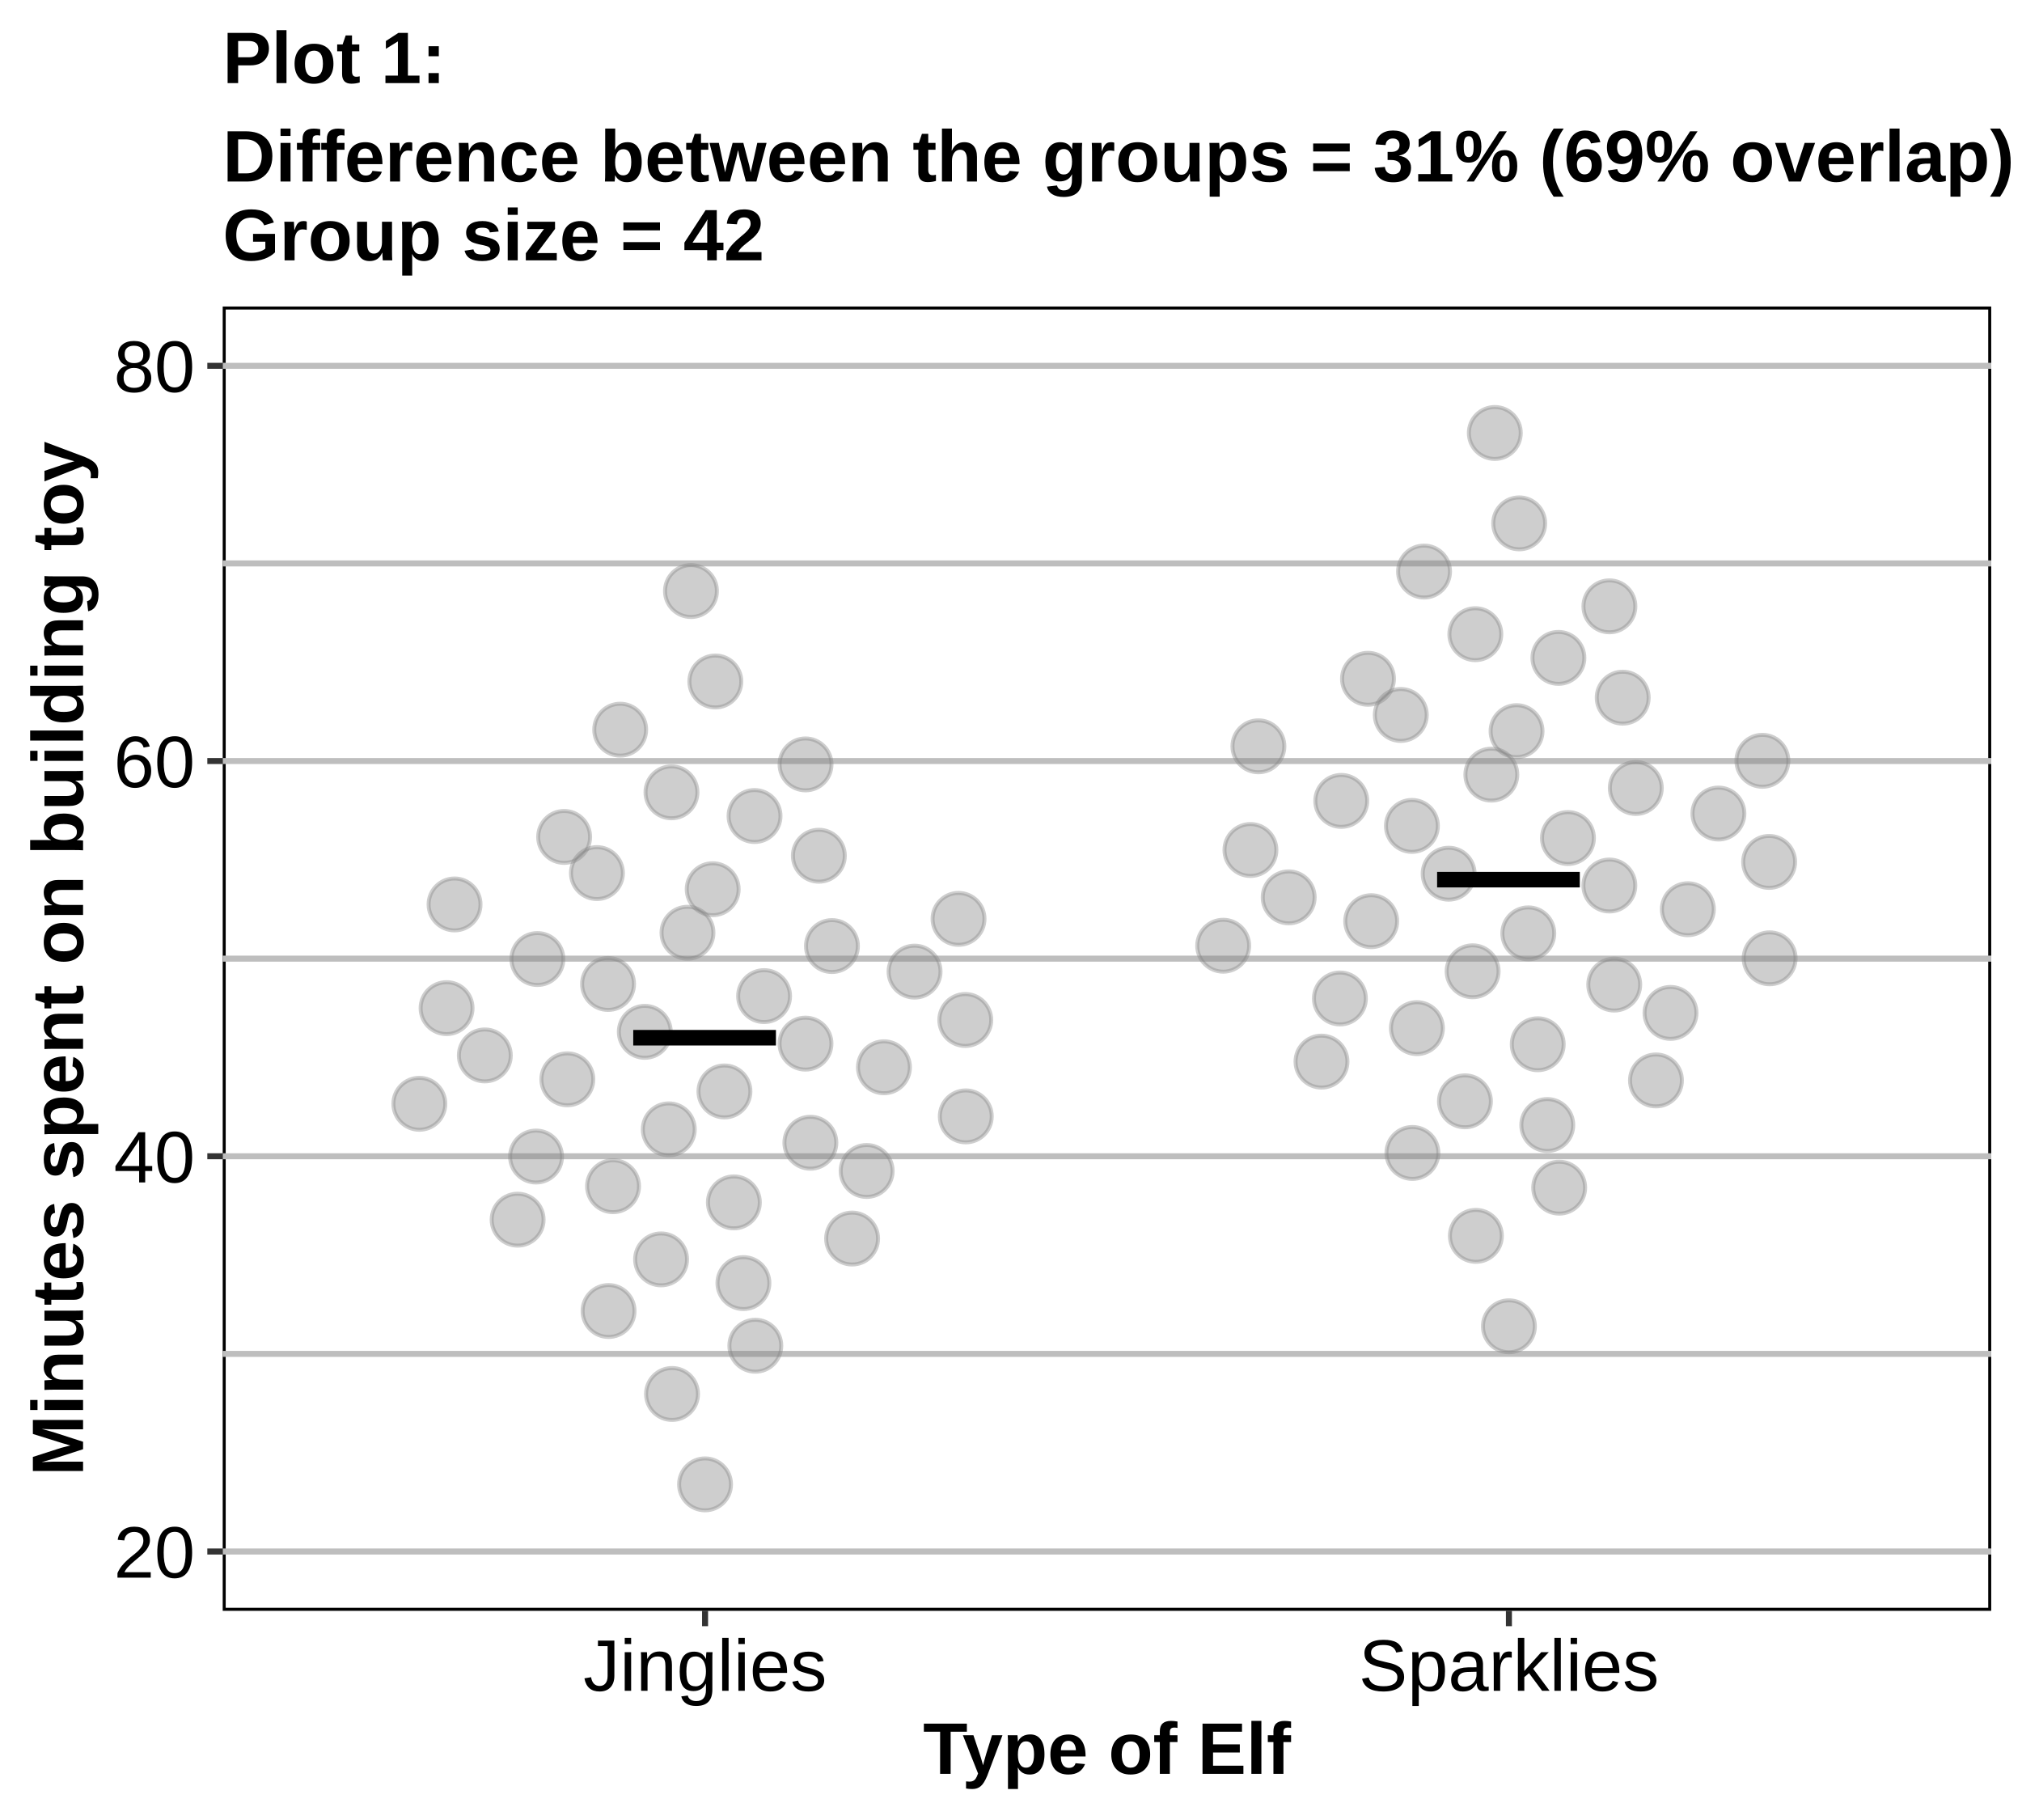
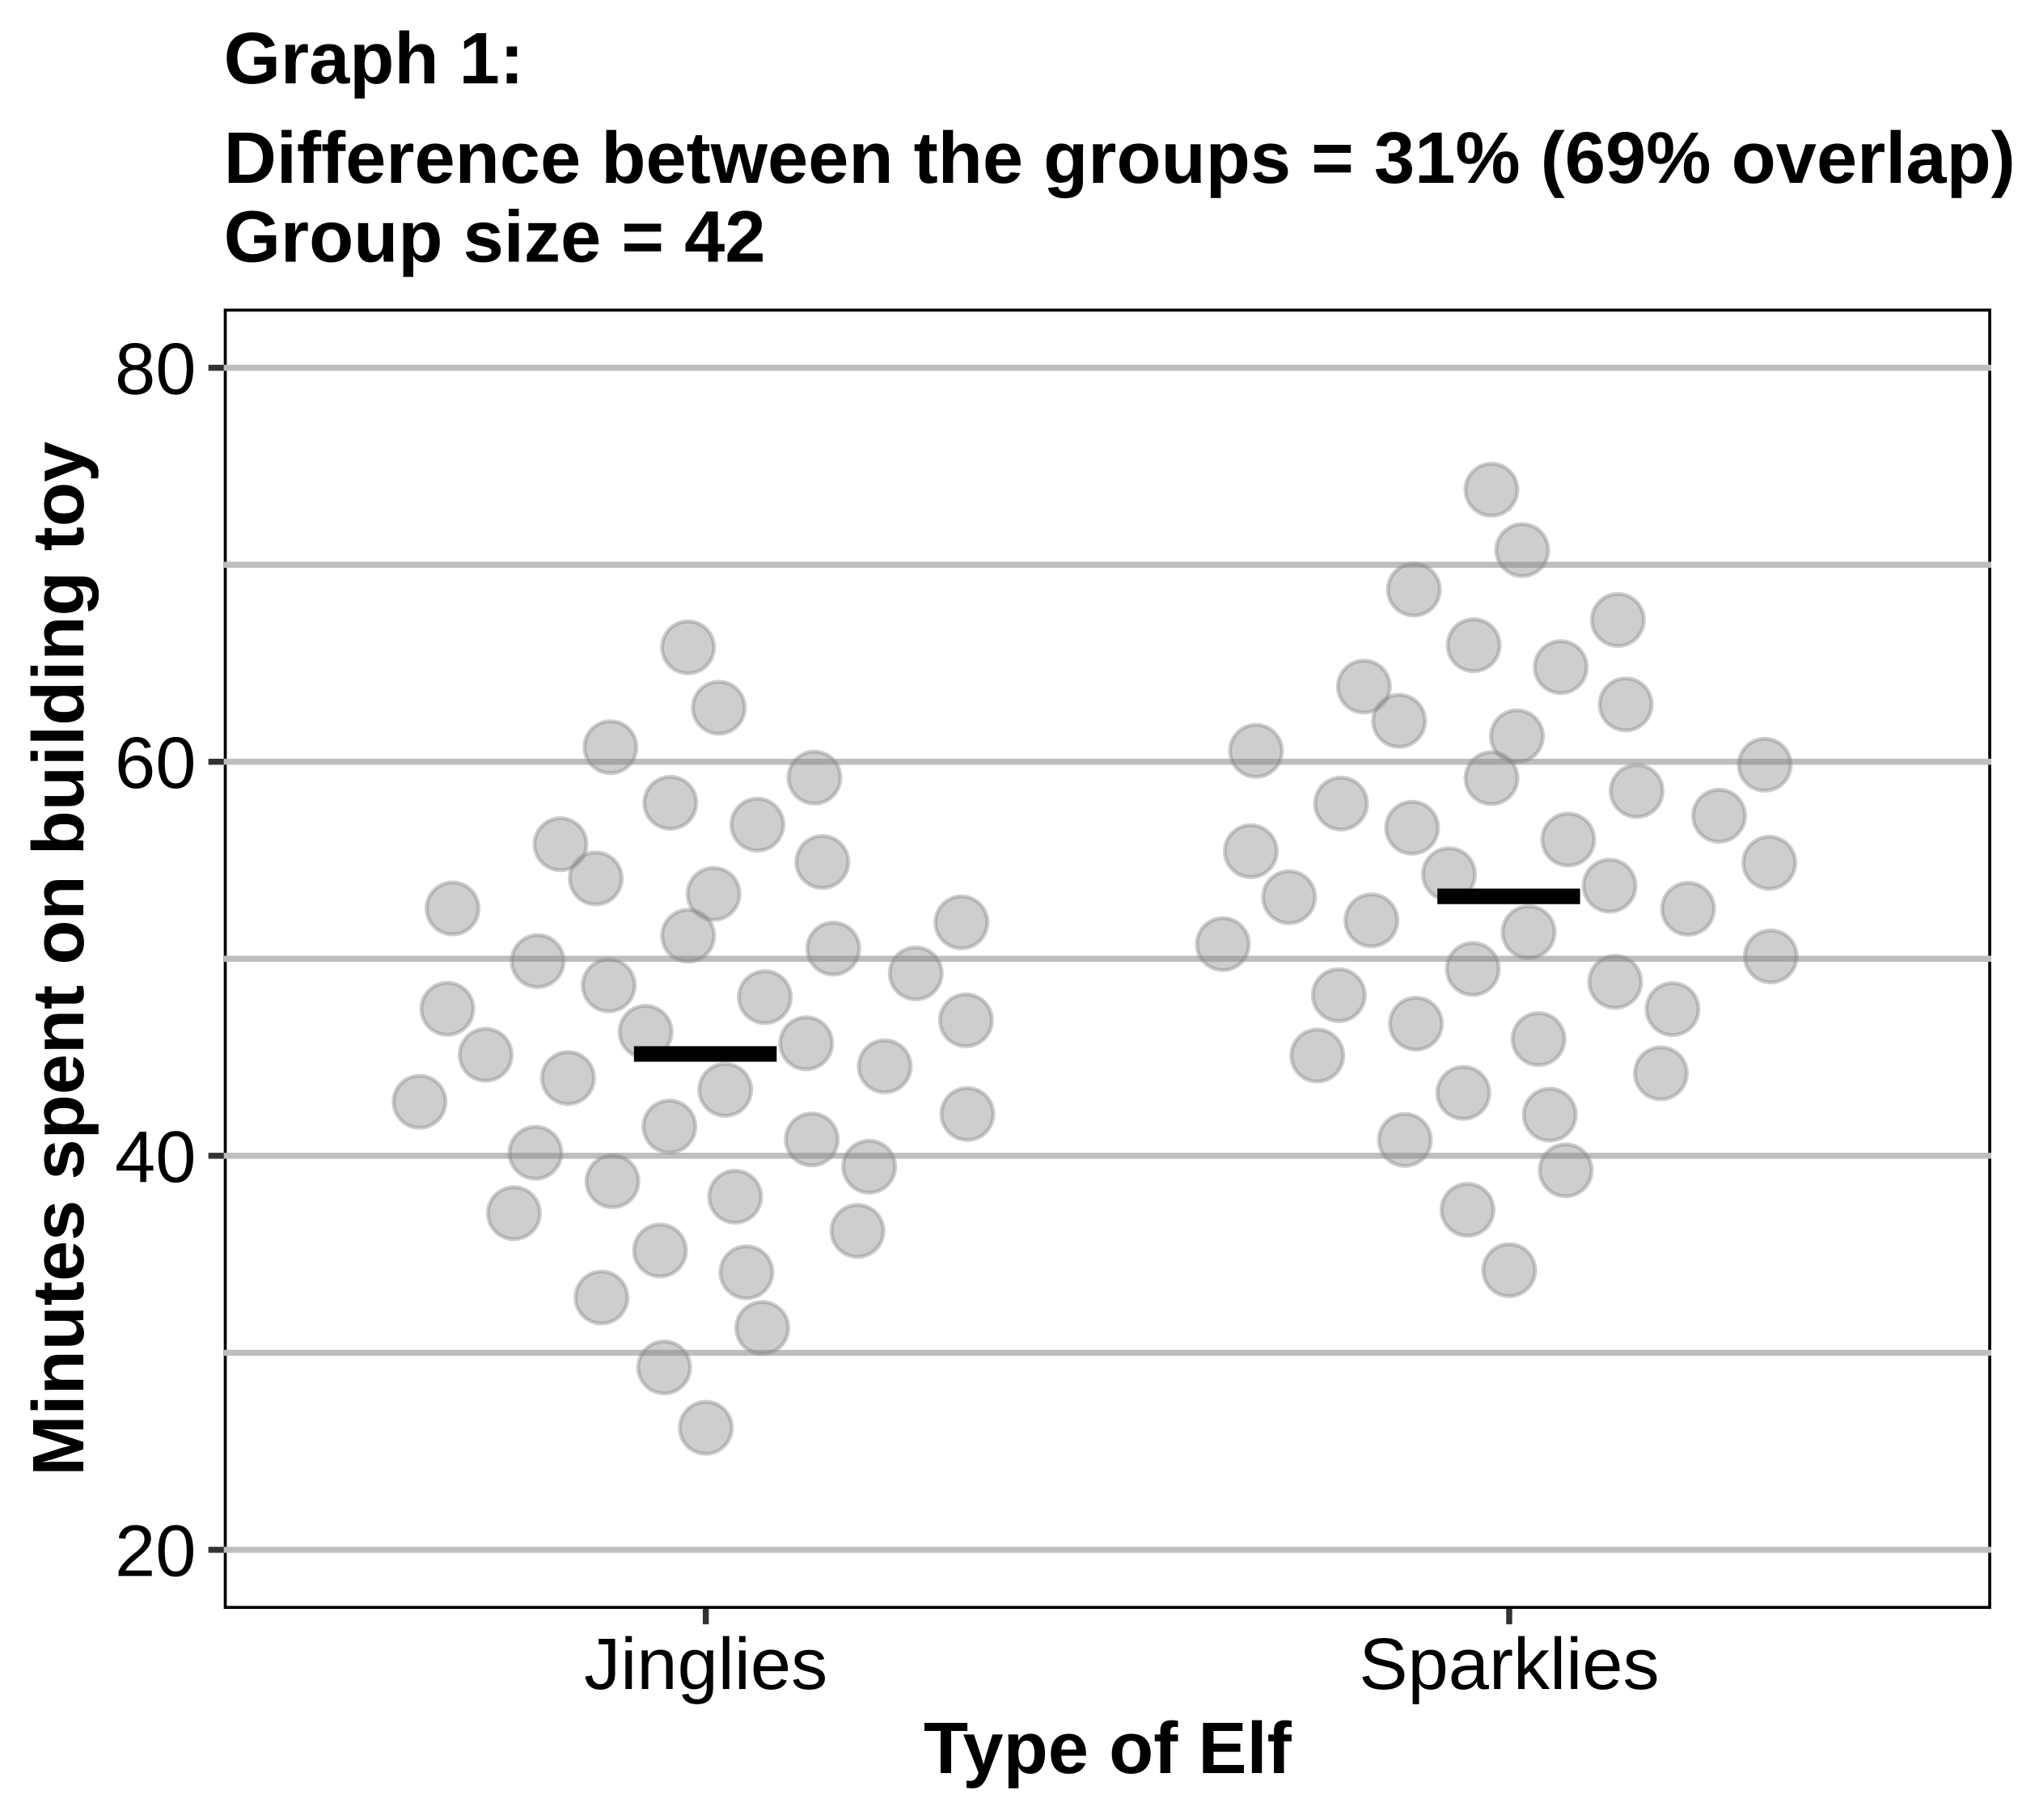
<svg xmlns="http://www.w3.org/2000/svg" class="svglite" width="360.00pt" height="324.00pt" viewBox="0 0 360.00 324.00">
  <defs>
    <style type="text/css">
    .svglite line, .svglite polyline, .svglite polygon, .svglite path, .svglite rect, .svglite circle {
      fill: none;
      stroke: #000000;
      stroke-linecap: round;
      stroke-linejoin: round;
      stroke-miterlimit: 10.00;
    }
-     .svglite text {
-       white-space: pre;
-     }
  </style>
  </defs>
  <rect width="100%" height="100%" style="stroke: none; fill: #FFFFFF;" />
  <defs>
    <clipPath id="cpMC4wMHwzNjAuMDB8MC4wMHwzMjQuMDA=">
      <rect x="0.00" y="0.00" width="360.00" height="324.00" />
    </clipPath>
  </defs>
  <g clip-path="url(#cpMC4wMHwzNjAuMDB8MC4wMHwzMjQuMDA=)">
-     <rect x="0.00" y="0.00" width="360.00" height="324.00" style="stroke-width: 1.07; stroke: #FFFFFF; fill: #FFFFFF;" />
+     <rect x="0" y="0.00" width="360.00" height="324.00" style="stroke-width: 1.07; stroke: #FFFFFF; fill: #FFFFFF;" />
  </g>
  <defs>
-     <clipPath id="cpMzkuNjV8MzU0LjUyfDU0LjU3fDI4Ni43Ng==">
-       <rect x="39.65" y="54.57" width="314.87" height="232.19" />
+     <clipPath id="cpMzkuODR8MzU0LjUyfDU0Ljk0fDI4Ni40Mg==">
+       <rect x="39.84" y="54.94" width="314.68" height="231.48" />
    </clipPath>
  </defs>
-   <g clip-path="url(#cpMzkuNjV8MzU0LjUyfDU0LjU3fDI4Ni43Ng==)">
-     <rect x="39.65" y="54.57" width="314.87" height="232.19" style="stroke-width: 1.07; fill: #FFFFFF;" />
-     <polyline points="39.65,241.02 354.52,241.02 " style="stroke-width: 1.07; stroke: #BEBEBE; stroke-linecap: butt;" />
-     <polyline points="39.65,170.66 354.52,170.66 " style="stroke-width: 1.07; stroke: #BEBEBE; stroke-linecap: butt;" />
-     <polyline points="39.65,100.30 354.52,100.30 " style="stroke-width: 1.07; stroke: #BEBEBE; stroke-linecap: butt;" />
-     <polyline points="39.65,276.20 354.52,276.20 " style="stroke-width: 1.07; stroke: #BEBEBE; stroke-linecap: butt;" />
-     <polyline points="39.65,205.84 354.52,205.84 " style="stroke-width: 1.07; stroke: #BEBEBE; stroke-linecap: butt;" />
-     <polyline points="39.65,135.48 354.52,135.48 " style="stroke-width: 1.07; stroke: #BEBEBE; stroke-linecap: butt;" />
-     <polyline points="39.65,65.12 354.52,65.12 " style="stroke-width: 1.07; stroke: #BEBEBE; stroke-linecap: butt;" />
-     <circle cx="125.53" cy="264.25" r="4.62" style="stroke-width: 0.71; stroke: #848484; stroke-opacity: 0.40; fill: #848484; fill-opacity: 0.40;" />
-     <circle cx="119.65" cy="248.16" r="4.62" style="stroke-width: 0.71; stroke: #848484; stroke-opacity: 0.40; fill: #848484; fill-opacity: 0.40;" />
-     <circle cx="134.48" cy="239.57" r="4.62" style="stroke-width: 0.71; stroke: #848484; stroke-opacity: 0.40; fill: #848484; fill-opacity: 0.40;" />
-     <circle cx="108.35" cy="233.39" r="4.62" style="stroke-width: 0.71; stroke: #848484; stroke-opacity: 0.40; fill: #848484; fill-opacity: 0.40;" />
-     <circle cx="132.36" cy="228.42" r="4.62" style="stroke-width: 0.71; stroke: #848484; stroke-opacity: 0.40; fill: #848484; fill-opacity: 0.40;" />
-     <circle cx="117.70" cy="224.20" r="4.62" style="stroke-width: 0.71; stroke: #848484; stroke-opacity: 0.40; fill: #848484; fill-opacity: 0.40;" />
-     <circle cx="151.71" cy="220.49" r="4.62" style="stroke-width: 0.71; stroke: #848484; stroke-opacity: 0.40; fill: #848484; fill-opacity: 0.40;" />
-     <circle cx="92.16" cy="217.13" r="4.62" style="stroke-width: 0.71; stroke: #848484; stroke-opacity: 0.40; fill: #848484; fill-opacity: 0.40;" />
-     <circle cx="130.66" cy="214.05" r="4.62" style="stroke-width: 0.71; stroke: #848484; stroke-opacity: 0.40; fill: #848484; fill-opacity: 0.40;" />
-     <circle cx="109.15" cy="211.17" r="4.62" style="stroke-width: 0.71; stroke: #848484; stroke-opacity: 0.40; fill: #848484; fill-opacity: 0.40;" />
-     <circle cx="154.30" cy="208.46" r="4.62" style="stroke-width: 0.71; stroke: #848484; stroke-opacity: 0.40; fill: #848484; fill-opacity: 0.40;" />
-     <circle cx="95.44" cy="205.89" r="4.62" style="stroke-width: 0.71; stroke: #848484; stroke-opacity: 0.40; fill: #848484; fill-opacity: 0.40;" />
-     <circle cx="144.28" cy="203.43" r="4.62" style="stroke-width: 0.71; stroke: #848484; stroke-opacity: 0.40; fill: #848484; fill-opacity: 0.40;" />
-     <circle cx="119.07" cy="201.05" r="4.62" style="stroke-width: 0.71; stroke: #848484; stroke-opacity: 0.40; fill: #848484; fill-opacity: 0.40;" />
-     <circle cx="171.95" cy="198.74" r="4.62" style="stroke-width: 0.71; stroke: #848484; stroke-opacity: 0.40; fill: #848484; fill-opacity: 0.40;" />
-     <circle cx="74.66" cy="196.50" r="4.62" style="stroke-width: 0.71; stroke: #848484; stroke-opacity: 0.40; fill: #848484; fill-opacity: 0.40;" />
-     <circle cx="128.98" cy="194.30" r="4.62" style="stroke-width: 0.71; stroke: #848484; stroke-opacity: 0.40; fill: #848484; fill-opacity: 0.40;" />
-     <circle cx="101.01" cy="192.14" r="4.62" style="stroke-width: 0.71; stroke: #848484; stroke-opacity: 0.40; fill: #848484; fill-opacity: 0.40;" />
-     <circle cx="157.38" cy="190.00" r="4.62" style="stroke-width: 0.71; stroke: #848484; stroke-opacity: 0.40; fill: #848484; fill-opacity: 0.40;" />
-     <circle cx="86.32" cy="187.89" r="4.62" style="stroke-width: 0.71; stroke: #848484; stroke-opacity: 0.40; fill: #848484; fill-opacity: 0.40;" />
-     <circle cx="143.41" cy="185.79" r="4.62" style="stroke-width: 0.71; stroke: #848484; stroke-opacity: 0.40; fill: #848484; fill-opacity: 0.40;" />
-     <circle cx="114.80" cy="183.69" r="4.62" style="stroke-width: 0.71; stroke: #848484; stroke-opacity: 0.40; fill: #848484; fill-opacity: 0.40;" />
-     <circle cx="171.86" cy="181.58" r="4.62" style="stroke-width: 0.71; stroke: #848484; stroke-opacity: 0.40; fill: #848484; fill-opacity: 0.40;" />
-     <circle cx="79.51" cy="179.47" r="4.62" style="stroke-width: 0.71; stroke: #848484; stroke-opacity: 0.40; fill: #848484; fill-opacity: 0.40;" />
-     <circle cx="136.04" cy="177.33" r="4.62" style="stroke-width: 0.71; stroke: #848484; stroke-opacity: 0.40; fill: #848484; fill-opacity: 0.40;" />
-     <circle cx="108.26" cy="175.17" r="4.62" style="stroke-width: 0.71; stroke: #848484; stroke-opacity: 0.40; fill: #848484; fill-opacity: 0.40;" />
-     <circle cx="162.83" cy="172.97" r="4.62" style="stroke-width: 0.71; stroke: #848484; stroke-opacity: 0.40; fill: #848484; fill-opacity: 0.40;" />
-     <circle cx="95.68" cy="170.73" r="4.62" style="stroke-width: 0.71; stroke: #848484; stroke-opacity: 0.40; fill: #848484; fill-opacity: 0.40;" />
-     <circle cx="148.12" cy="168.42" r="4.62" style="stroke-width: 0.71; stroke: #848484; stroke-opacity: 0.40; fill: #848484; fill-opacity: 0.40;" />
-     <circle cx="122.40" cy="166.05" r="4.62" style="stroke-width: 0.71; stroke: #848484; stroke-opacity: 0.40; fill: #848484; fill-opacity: 0.40;" />
-     <circle cx="170.66" cy="163.58" r="4.62" style="stroke-width: 0.71; stroke: #848484; stroke-opacity: 0.40; fill: #848484; fill-opacity: 0.40;" />
-     <circle cx="80.93" cy="161.01" r="4.62" style="stroke-width: 0.71; stroke: #848484; stroke-opacity: 0.40; fill: #848484; fill-opacity: 0.40;" />
-     <circle cx="126.89" cy="158.30" r="4.62" style="stroke-width: 0.71; stroke: #848484; stroke-opacity: 0.40; fill: #848484; fill-opacity: 0.40;" />
-     <circle cx="106.28" cy="155.43" r="4.62" style="stroke-width: 0.71; stroke: #848484; stroke-opacity: 0.40; fill: #848484; fill-opacity: 0.40;" />
-     <circle cx="145.79" cy="152.34" r="4.62" style="stroke-width: 0.71; stroke: #848484; stroke-opacity: 0.40; fill: #848484; fill-opacity: 0.40;" />
-     <circle cx="100.44" cy="148.99" r="4.62" style="stroke-width: 0.71; stroke: #848484; stroke-opacity: 0.40; fill: #848484; fill-opacity: 0.40;" />
-     <circle cx="134.34" cy="145.27" r="4.62" style="stroke-width: 0.71; stroke: #848484; stroke-opacity: 0.40; fill: #848484; fill-opacity: 0.40;" />
-     <circle cx="119.55" cy="141.05" r="4.62" style="stroke-width: 0.71; stroke: #848484; stroke-opacity: 0.40; fill: #848484; fill-opacity: 0.40;" />
-     <circle cx="143.42" cy="136.08" r="4.62" style="stroke-width: 0.71; stroke: #848484; stroke-opacity: 0.40; fill: #848484; fill-opacity: 0.40;" />
-     <circle cx="110.42" cy="129.90" r="4.62" style="stroke-width: 0.71; stroke: #848484; stroke-opacity: 0.40; fill: #848484; fill-opacity: 0.40;" />
-     <circle cx="127.36" cy="121.32" r="4.62" style="stroke-width: 0.71; stroke: #848484; stroke-opacity: 0.40; fill: #848484; fill-opacity: 0.40;" />
-     <circle cx="123.02" cy="105.22" r="4.62" style="stroke-width: 0.71; stroke: #848484; stroke-opacity: 0.40; fill: #848484; fill-opacity: 0.40;" />
-     <circle cx="268.65" cy="236.11" r="4.62" style="stroke-width: 0.71; stroke: #848484; stroke-opacity: 0.40; fill: #848484; fill-opacity: 0.40;" />
-     <circle cx="262.77" cy="220.01" r="4.62" style="stroke-width: 0.71; stroke: #848484; stroke-opacity: 0.40; fill: #848484; fill-opacity: 0.40;" />
-     <circle cx="277.60" cy="211.43" r="4.62" style="stroke-width: 0.71; stroke: #848484; stroke-opacity: 0.40; fill: #848484; fill-opacity: 0.40;" />
-     <circle cx="251.47" cy="205.25" r="4.62" style="stroke-width: 0.71; stroke: #848484; stroke-opacity: 0.40; fill: #848484; fill-opacity: 0.40;" />
-     <circle cx="275.48" cy="200.28" r="4.62" style="stroke-width: 0.71; stroke: #848484; stroke-opacity: 0.40; fill: #848484; fill-opacity: 0.40;" />
-     <circle cx="260.82" cy="196.06" r="4.62" style="stroke-width: 0.71; stroke: #848484; stroke-opacity: 0.40; fill: #848484; fill-opacity: 0.40;" />
-     <circle cx="294.83" cy="192.34" r="4.62" style="stroke-width: 0.71; stroke: #848484; stroke-opacity: 0.40; fill: #848484; fill-opacity: 0.40;" />
-     <circle cx="235.28" cy="188.99" r="4.62" style="stroke-width: 0.71; stroke: #848484; stroke-opacity: 0.40; fill: #848484; fill-opacity: 0.40;" />
-     <circle cx="273.78" cy="185.90" r="4.62" style="stroke-width: 0.71; stroke: #848484; stroke-opacity: 0.40; fill: #848484; fill-opacity: 0.40;" />
-     <circle cx="252.27" cy="183.03" r="4.62" style="stroke-width: 0.71; stroke: #848484; stroke-opacity: 0.40; fill: #848484; fill-opacity: 0.40;" />
-     <circle cx="297.42" cy="180.32" r="4.62" style="stroke-width: 0.71; stroke: #848484; stroke-opacity: 0.40; fill: #848484; fill-opacity: 0.40;" />
-     <circle cx="238.56" cy="177.75" r="4.62" style="stroke-width: 0.71; stroke: #848484; stroke-opacity: 0.40; fill: #848484; fill-opacity: 0.40;" />
-     <circle cx="287.40" cy="175.28" r="4.62" style="stroke-width: 0.71; stroke: #848484; stroke-opacity: 0.40; fill: #848484; fill-opacity: 0.40;" />
-     <circle cx="262.19" cy="172.91" r="4.62" style="stroke-width: 0.71; stroke: #848484; stroke-opacity: 0.40; fill: #848484; fill-opacity: 0.40;" />
-     <circle cx="315.07" cy="170.60" r="4.62" style="stroke-width: 0.71; stroke: #848484; stroke-opacity: 0.40; fill: #848484; fill-opacity: 0.40;" />
-     <circle cx="217.78" cy="168.36" r="4.62" style="stroke-width: 0.71; stroke: #848484; stroke-opacity: 0.40; fill: #848484; fill-opacity: 0.40;" />
-     <circle cx="272.10" cy="166.16" r="4.62" style="stroke-width: 0.71; stroke: #848484; stroke-opacity: 0.40; fill: #848484; fill-opacity: 0.40;" />
-     <circle cx="244.13" cy="163.99" r="4.62" style="stroke-width: 0.71; stroke: #848484; stroke-opacity: 0.40; fill: #848484; fill-opacity: 0.40;" />
-     <circle cx="300.51" cy="161.86" r="4.62" style="stroke-width: 0.71; stroke: #848484; stroke-opacity: 0.40; fill: #848484; fill-opacity: 0.40;" />
-     <circle cx="229.44" cy="159.75" r="4.62" style="stroke-width: 0.71; stroke: #848484; stroke-opacity: 0.40; fill: #848484; fill-opacity: 0.40;" />
-     <circle cx="286.53" cy="157.64" r="4.62" style="stroke-width: 0.71; stroke: #848484; stroke-opacity: 0.40; fill: #848484; fill-opacity: 0.40;" />
-     <circle cx="257.92" cy="155.54" r="4.62" style="stroke-width: 0.71; stroke: #848484; stroke-opacity: 0.40; fill: #848484; fill-opacity: 0.40;" />
-     <circle cx="314.98" cy="153.44" r="4.62" style="stroke-width: 0.71; stroke: #848484; stroke-opacity: 0.40; fill: #848484; fill-opacity: 0.40;" />
-     <circle cx="222.63" cy="151.32" r="4.62" style="stroke-width: 0.71; stroke: #848484; stroke-opacity: 0.40; fill: #848484; fill-opacity: 0.40;" />
-     <circle cx="279.16" cy="149.19" r="4.62" style="stroke-width: 0.71; stroke: #848484; stroke-opacity: 0.40; fill: #848484; fill-opacity: 0.40;" />
-     <circle cx="251.38" cy="147.03" r="4.62" style="stroke-width: 0.71; stroke: #848484; stroke-opacity: 0.40; fill: #848484; fill-opacity: 0.40;" />
-     <circle cx="305.95" cy="144.83" r="4.62" style="stroke-width: 0.71; stroke: #848484; stroke-opacity: 0.40; fill: #848484; fill-opacity: 0.40;" />
-     <circle cx="238.80" cy="142.58" r="4.62" style="stroke-width: 0.71; stroke: #848484; stroke-opacity: 0.40; fill: #848484; fill-opacity: 0.40;" />
-     <circle cx="291.24" cy="140.28" r="4.62" style="stroke-width: 0.71; stroke: #848484; stroke-opacity: 0.40; fill: #848484; fill-opacity: 0.40;" />
-     <circle cx="265.52" cy="137.90" r="4.62" style="stroke-width: 0.71; stroke: #848484; stroke-opacity: 0.40; fill: #848484; fill-opacity: 0.40;" />
-     <circle cx="313.78" cy="135.44" r="4.62" style="stroke-width: 0.71; stroke: #848484; stroke-opacity: 0.40; fill: #848484; fill-opacity: 0.40;" />
-     <circle cx="224.05" cy="132.86" r="4.62" style="stroke-width: 0.71; stroke: #848484; stroke-opacity: 0.40; fill: #848484; fill-opacity: 0.40;" />
-     <circle cx="270.01" cy="130.16" r="4.62" style="stroke-width: 0.71; stroke: #848484; stroke-opacity: 0.40; fill: #848484; fill-opacity: 0.40;" />
-     <circle cx="249.40" cy="127.28" r="4.62" style="stroke-width: 0.71; stroke: #848484; stroke-opacity: 0.40; fill: #848484; fill-opacity: 0.40;" />
-     <circle cx="288.91" cy="124.20" r="4.62" style="stroke-width: 0.71; stroke: #848484; stroke-opacity: 0.40; fill: #848484; fill-opacity: 0.40;" />
-     <circle cx="243.56" cy="120.84" r="4.62" style="stroke-width: 0.71; stroke: #848484; stroke-opacity: 0.40; fill: #848484; fill-opacity: 0.40;" />
-     <circle cx="277.46" cy="117.12" r="4.62" style="stroke-width: 0.71; stroke: #848484; stroke-opacity: 0.40; fill: #848484; fill-opacity: 0.40;" />
-     <circle cx="262.67" cy="112.90" r="4.62" style="stroke-width: 0.71; stroke: #848484; stroke-opacity: 0.40; fill: #848484; fill-opacity: 0.40;" />
-     <circle cx="286.54" cy="107.94" r="4.62" style="stroke-width: 0.71; stroke: #848484; stroke-opacity: 0.40; fill: #848484; fill-opacity: 0.40;" />
-     <circle cx="253.54" cy="101.75" r="4.62" style="stroke-width: 0.71; stroke: #848484; stroke-opacity: 0.40; fill: #848484; fill-opacity: 0.40;" />
-     <circle cx="270.48" cy="93.17" r="4.62" style="stroke-width: 0.71; stroke: #848484; stroke-opacity: 0.40; fill: #848484; fill-opacity: 0.40;" />
-     <circle cx="266.14" cy="77.08" r="4.62" style="stroke-width: 0.71; stroke: #848484; stroke-opacity: 0.40; fill: #848484; fill-opacity: 0.40;" />
-     <text x="125.53" y="177.45" text-anchor="middle" style="font-size: 43.62px; font-family: &quot;Arial&quot;;" textLength="24.26px" lengthAdjust="spacingAndGlyphs">_</text>
-     <text x="268.65" y="149.31" text-anchor="middle" style="font-size: 43.62px; font-family: &quot;Arial&quot;;" textLength="24.26px" lengthAdjust="spacingAndGlyphs">_</text>
+   <g clip-path="url(#cpMzkuODR8MzU0LjUyfDU0Ljk0fDI4Ni40Mg==)">
+     <rect x="39.84" y="54.94" width="314.68" height="231.48" style="stroke-width: 1.07; fill: #FFFFFF;" />
+     <polyline points="39.84,240.83 354.52,240.83 " style="stroke-width: 1.07; stroke: #BEBEBE; stroke-linecap: butt;" />
+     <polyline points="39.84,170.68 354.52,170.68 " style="stroke-width: 1.07; stroke: #BEBEBE; stroke-linecap: butt;" />
+     <polyline points="39.84,100.54 354.52,100.54 " style="stroke-width: 1.07; stroke: #BEBEBE; stroke-linecap: butt;" />
+     <polyline points="39.84,275.90 354.52,275.90 " style="stroke-width: 1.07; stroke: #BEBEBE; stroke-linecap: butt;" />
+     <polyline points="39.84,205.75 354.52,205.75 " style="stroke-width: 1.07; stroke: #BEBEBE; stroke-linecap: butt;" />
+     <polyline points="39.84,135.61 354.52,135.61 " style="stroke-width: 1.07; stroke: #BEBEBE; stroke-linecap: butt;" />
+     <polyline points="39.84,65.47 354.52,65.47 " style="stroke-width: 1.07; stroke: #BEBEBE; stroke-linecap: butt;" />
+     <circle cx="125.66" cy="254.18" r="4.62" style="stroke-width: 0.71; stroke: #848484; stroke-opacity: 0.40; fill: #848484; fill-opacity: 0.40;" />
+     <circle cx="118.25" cy="243.43" r="4.62" style="stroke-width: 0.71; stroke: #848484; stroke-opacity: 0.40; fill: #848484; fill-opacity: 0.40;" />
+     <circle cx="135.72" cy="236.40" r="4.62" style="stroke-width: 0.71; stroke: #848484; stroke-opacity: 0.40; fill: #848484; fill-opacity: 0.40;" />
+     <circle cx="107.09" cy="230.99" r="4.62" style="stroke-width: 0.71; stroke: #848484; stroke-opacity: 0.40; fill: #848484; fill-opacity: 0.40;" />
+     <circle cx="132.89" cy="226.50" r="4.62" style="stroke-width: 0.71; stroke: #848484; stroke-opacity: 0.40; fill: #848484; fill-opacity: 0.40;" />
+     <circle cx="117.51" cy="222.61" r="4.62" style="stroke-width: 0.71; stroke: #848484; stroke-opacity: 0.40; fill: #848484; fill-opacity: 0.40;" />
+     <circle cx="152.66" cy="219.13" r="4.62" style="stroke-width: 0.71; stroke: #848484; stroke-opacity: 0.40; fill: #848484; fill-opacity: 0.40;" />
+     <circle cx="91.50" cy="215.97" r="4.62" style="stroke-width: 0.71; stroke: #848484; stroke-opacity: 0.40; fill: #848484; fill-opacity: 0.40;" />
+     <circle cx="130.89" cy="213.04" r="4.62" style="stroke-width: 0.71; stroke: #848484; stroke-opacity: 0.40; fill: #848484; fill-opacity: 0.40;" />
+     <circle cx="109.05" cy="210.29" r="4.62" style="stroke-width: 0.71; stroke: #848484; stroke-opacity: 0.40; fill: #848484; fill-opacity: 0.40;" />
+     <circle cx="154.75" cy="207.70" r="4.62" style="stroke-width: 0.71; stroke: #848484; stroke-opacity: 0.40; fill: #848484; fill-opacity: 0.40;" />
+     <circle cx="95.33" cy="205.22" r="4.62" style="stroke-width: 0.71; stroke: #848484; stroke-opacity: 0.40; fill: #848484; fill-opacity: 0.40;" />
+     <circle cx="144.53" cy="202.85" r="4.62" style="stroke-width: 0.71; stroke: #848484; stroke-opacity: 0.40; fill: #848484; fill-opacity: 0.40;" />
+     <circle cx="119.18" cy="200.55" r="4.62" style="stroke-width: 0.71; stroke: #848484; stroke-opacity: 0.40; fill: #848484; fill-opacity: 0.40;" />
+     <circle cx="172.23" cy="198.32" r="4.62" style="stroke-width: 0.71; stroke: #848484; stroke-opacity: 0.40; fill: #848484; fill-opacity: 0.40;" />
+     <circle cx="74.70" cy="196.14" r="4.62" style="stroke-width: 0.71; stroke: #848484; stroke-opacity: 0.40; fill: #848484; fill-opacity: 0.40;" />
+     <circle cx="129.12" cy="194.01" r="4.62" style="stroke-width: 0.71; stroke: #848484; stroke-opacity: 0.40; fill: #848484; fill-opacity: 0.40;" />
+     <circle cx="101.13" cy="191.91" r="4.62" style="stroke-width: 0.71; stroke: #848484; stroke-opacity: 0.40; fill: #848484; fill-opacity: 0.40;" />
+     <circle cx="157.52" cy="189.83" r="4.62" style="stroke-width: 0.71; stroke: #848484; stroke-opacity: 0.40; fill: #848484; fill-opacity: 0.40;" />
+     <circle cx="86.47" cy="187.78" r="4.62" style="stroke-width: 0.71; stroke: #848484; stroke-opacity: 0.40; fill: #848484; fill-opacity: 0.40;" />
+     <circle cx="143.53" cy="185.73" r="4.62" style="stroke-width: 0.71; stroke: #848484; stroke-opacity: 0.40; fill: #848484; fill-opacity: 0.40;" />
+     <circle cx="114.94" cy="183.69" r="4.62" style="stroke-width: 0.71; stroke: #848484; stroke-opacity: 0.40; fill: #848484; fill-opacity: 0.40;" />
+     <circle cx="171.98" cy="181.64" r="4.62" style="stroke-width: 0.71; stroke: #848484; stroke-opacity: 0.40; fill: #848484; fill-opacity: 0.40;" />
+     <circle cx="79.65" cy="179.59" r="4.62" style="stroke-width: 0.71; stroke: #848484; stroke-opacity: 0.40; fill: #848484; fill-opacity: 0.40;" />
+     <circle cx="136.18" cy="177.51" r="4.62" style="stroke-width: 0.71; stroke: #848484; stroke-opacity: 0.40; fill: #848484; fill-opacity: 0.40;" />
+     <circle cx="108.38" cy="175.41" r="4.62" style="stroke-width: 0.71; stroke: #848484; stroke-opacity: 0.40; fill: #848484; fill-opacity: 0.40;" />
+     <circle cx="163.04" cy="173.28" r="4.62" style="stroke-width: 0.71; stroke: #848484; stroke-opacity: 0.40; fill: #848484; fill-opacity: 0.40;" />
+     <circle cx="95.73" cy="171.10" r="4.62" style="stroke-width: 0.71; stroke: #848484; stroke-opacity: 0.40; fill: #848484; fill-opacity: 0.40;" />
+     <circle cx="148.36" cy="168.87" r="4.62" style="stroke-width: 0.71; stroke: #848484; stroke-opacity: 0.40; fill: #848484; fill-opacity: 0.40;" />
+     <circle cx="122.52" cy="166.58" r="4.62" style="stroke-width: 0.71; stroke: #848484; stroke-opacity: 0.40; fill: #848484; fill-opacity: 0.40;" />
+     <circle cx="171.17" cy="164.20" r="4.62" style="stroke-width: 0.71; stroke: #848484; stroke-opacity: 0.40; fill: #848484; fill-opacity: 0.40;" />
+     <circle cx="80.58" cy="161.72" r="4.62" style="stroke-width: 0.71; stroke: #848484; stroke-opacity: 0.40; fill: #848484; fill-opacity: 0.40;" />
+     <circle cx="127.05" cy="159.13" r="4.62" style="stroke-width: 0.71; stroke: #848484; stroke-opacity: 0.40; fill: #848484; fill-opacity: 0.40;" />
+     <circle cx="106.07" cy="156.38" r="4.62" style="stroke-width: 0.71; stroke: #848484; stroke-opacity: 0.40; fill: #848484; fill-opacity: 0.40;" />
+     <circle cx="146.41" cy="153.45" r="4.62" style="stroke-width: 0.71; stroke: #848484; stroke-opacity: 0.40; fill: #848484; fill-opacity: 0.40;" />
+     <circle cx="99.79" cy="150.29" r="4.62" style="stroke-width: 0.71; stroke: #848484; stroke-opacity: 0.40; fill: #848484; fill-opacity: 0.40;" />
+     <circle cx="134.84" cy="146.81" r="4.62" style="stroke-width: 0.71; stroke: #848484; stroke-opacity: 0.40; fill: #848484; fill-opacity: 0.40;" />
+     <circle cx="119.34" cy="142.92" r="4.62" style="stroke-width: 0.71; stroke: #848484; stroke-opacity: 0.40; fill: #848484; fill-opacity: 0.40;" />
+     <circle cx="145.01" cy="138.43" r="4.62" style="stroke-width: 0.71; stroke: #848484; stroke-opacity: 0.40; fill: #848484; fill-opacity: 0.40;" />
+     <circle cx="108.69" cy="133.02" r="4.62" style="stroke-width: 0.71; stroke: #848484; stroke-opacity: 0.40; fill: #848484; fill-opacity: 0.40;" />
+     <circle cx="127.98" cy="125.99" r="4.62" style="stroke-width: 0.71; stroke: #848484; stroke-opacity: 0.40; fill: #848484; fill-opacity: 0.40;" />
+     <circle cx="122.50" cy="115.24" r="4.62" style="stroke-width: 0.71; stroke: #848484; stroke-opacity: 0.40; fill: #848484; fill-opacity: 0.40;" />
+     <circle cx="268.70" cy="226.12" r="4.62" style="stroke-width: 0.71; stroke: #848484; stroke-opacity: 0.40; fill: #848484; fill-opacity: 0.40;" />
+     <circle cx="261.28" cy="215.37" r="4.62" style="stroke-width: 0.71; stroke: #848484; stroke-opacity: 0.40; fill: #848484; fill-opacity: 0.40;" />
+     <circle cx="278.76" cy="208.34" r="4.62" style="stroke-width: 0.71; stroke: #848484; stroke-opacity: 0.40; fill: #848484; fill-opacity: 0.40;" />
+     <circle cx="250.13" cy="202.93" r="4.62" style="stroke-width: 0.71; stroke: #848484; stroke-opacity: 0.40; fill: #848484; fill-opacity: 0.40;" />
+     <circle cx="275.92" cy="198.44" r="4.62" style="stroke-width: 0.71; stroke: #848484; stroke-opacity: 0.40; fill: #848484; fill-opacity: 0.40;" />
+     <circle cx="260.54" cy="194.55" r="4.62" style="stroke-width: 0.71; stroke: #848484; stroke-opacity: 0.40; fill: #848484; fill-opacity: 0.40;" />
+     <circle cx="295.70" cy="191.07" r="4.62" style="stroke-width: 0.71; stroke: #848484; stroke-opacity: 0.40; fill: #848484; fill-opacity: 0.40;" />
+     <circle cx="234.53" cy="187.91" r="4.62" style="stroke-width: 0.71; stroke: #848484; stroke-opacity: 0.40; fill: #848484; fill-opacity: 0.40;" />
+     <circle cx="273.92" cy="184.98" r="4.62" style="stroke-width: 0.71; stroke: #848484; stroke-opacity: 0.40; fill: #848484; fill-opacity: 0.40;" />
+     <circle cx="252.09" cy="182.24" r="4.62" style="stroke-width: 0.71; stroke: #848484; stroke-opacity: 0.40; fill: #848484; fill-opacity: 0.40;" />
+     <circle cx="297.78" cy="179.64" r="4.62" style="stroke-width: 0.71; stroke: #848484; stroke-opacity: 0.40; fill: #848484; fill-opacity: 0.40;" />
+     <circle cx="238.36" cy="177.16" r="4.62" style="stroke-width: 0.71; stroke: #848484; stroke-opacity: 0.40; fill: #848484; fill-opacity: 0.40;" />
+     <circle cx="287.57" cy="174.79" r="4.62" style="stroke-width: 0.71; stroke: #848484; stroke-opacity: 0.40; fill: #848484; fill-opacity: 0.40;" />
+     <circle cx="262.22" cy="172.49" r="4.62" style="stroke-width: 0.71; stroke: #848484; stroke-opacity: 0.40; fill: #848484; fill-opacity: 0.40;" />
+     <circle cx="315.27" cy="170.26" r="4.62" style="stroke-width: 0.71; stroke: #848484; stroke-opacity: 0.40; fill: #848484; fill-opacity: 0.40;" />
+     <circle cx="217.73" cy="168.08" r="4.62" style="stroke-width: 0.71; stroke: #848484; stroke-opacity: 0.40; fill: #848484; fill-opacity: 0.40;" />
+     <circle cx="272.16" cy="165.95" r="4.62" style="stroke-width: 0.71; stroke: #848484; stroke-opacity: 0.40; fill: #848484; fill-opacity: 0.40;" />
+     <circle cx="244.17" cy="163.85" r="4.62" style="stroke-width: 0.71; stroke: #848484; stroke-opacity: 0.40; fill: #848484; fill-opacity: 0.40;" />
+     <circle cx="300.55" cy="161.78" r="4.62" style="stroke-width: 0.71; stroke: #848484; stroke-opacity: 0.40; fill: #848484; fill-opacity: 0.40;" />
+     <circle cx="229.51" cy="159.72" r="4.62" style="stroke-width: 0.71; stroke: #848484; stroke-opacity: 0.40; fill: #848484; fill-opacity: 0.40;" />
+     <circle cx="286.57" cy="157.67" r="4.62" style="stroke-width: 0.71; stroke: #848484; stroke-opacity: 0.40; fill: #848484; fill-opacity: 0.40;" />
+     <circle cx="257.98" cy="155.63" r="4.62" style="stroke-width: 0.71; stroke: #848484; stroke-opacity: 0.40; fill: #848484; fill-opacity: 0.40;" />
+     <circle cx="315.01" cy="153.59" r="4.62" style="stroke-width: 0.71; stroke: #848484; stroke-opacity: 0.40; fill: #848484; fill-opacity: 0.40;" />
+     <circle cx="222.69" cy="151.53" r="4.62" style="stroke-width: 0.71; stroke: #848484; stroke-opacity: 0.40; fill: #848484; fill-opacity: 0.40;" />
+     <circle cx="279.21" cy="149.46" r="4.62" style="stroke-width: 0.71; stroke: #848484; stroke-opacity: 0.40; fill: #848484; fill-opacity: 0.40;" />
+     <circle cx="251.41" cy="147.36" r="4.62" style="stroke-width: 0.71; stroke: #848484; stroke-opacity: 0.40; fill: #848484; fill-opacity: 0.40;" />
+     <circle cx="306.07" cy="145.22" r="4.62" style="stroke-width: 0.71; stroke: #848484; stroke-opacity: 0.40; fill: #848484; fill-opacity: 0.40;" />
+     <circle cx="238.76" cy="143.05" r="4.62" style="stroke-width: 0.71; stroke: #848484; stroke-opacity: 0.40; fill: #848484; fill-opacity: 0.40;" />
+     <circle cx="291.39" cy="140.81" r="4.62" style="stroke-width: 0.71; stroke: #848484; stroke-opacity: 0.40; fill: #848484; fill-opacity: 0.40;" />
+     <circle cx="265.55" cy="138.52" r="4.62" style="stroke-width: 0.71; stroke: #848484; stroke-opacity: 0.40; fill: #848484; fill-opacity: 0.40;" />
+     <circle cx="314.20" cy="136.14" r="4.62" style="stroke-width: 0.71; stroke: #848484; stroke-opacity: 0.40; fill: #848484; fill-opacity: 0.40;" />
+     <circle cx="223.62" cy="133.67" r="4.62" style="stroke-width: 0.71; stroke: #848484; stroke-opacity: 0.40; fill: #848484; fill-opacity: 0.40;" />
+     <circle cx="270.08" cy="131.07" r="4.62" style="stroke-width: 0.71; stroke: #848484; stroke-opacity: 0.40; fill: #848484; fill-opacity: 0.40;" />
+     <circle cx="249.10" cy="128.33" r="4.62" style="stroke-width: 0.71; stroke: #848484; stroke-opacity: 0.40; fill: #848484; fill-opacity: 0.40;" />
+     <circle cx="289.44" cy="125.40" r="4.62" style="stroke-width: 0.71; stroke: #848484; stroke-opacity: 0.40; fill: #848484; fill-opacity: 0.40;" />
+     <circle cx="242.83" cy="122.23" r="4.62" style="stroke-width: 0.71; stroke: #848484; stroke-opacity: 0.40; fill: #848484; fill-opacity: 0.40;" />
+     <circle cx="277.88" cy="118.76" r="4.62" style="stroke-width: 0.71; stroke: #848484; stroke-opacity: 0.40; fill: #848484; fill-opacity: 0.40;" />
+     <circle cx="262.38" cy="114.86" r="4.62" style="stroke-width: 0.71; stroke: #848484; stroke-opacity: 0.40; fill: #848484; fill-opacity: 0.40;" />
+     <circle cx="288.05" cy="110.37" r="4.62" style="stroke-width: 0.71; stroke: #848484; stroke-opacity: 0.40; fill: #848484; fill-opacity: 0.40;" />
+     <circle cx="251.73" cy="104.96" r="4.62" style="stroke-width: 0.71; stroke: #848484; stroke-opacity: 0.40; fill: #848484; fill-opacity: 0.40;" />
+     <circle cx="271.02" cy="97.93" r="4.62" style="stroke-width: 0.71; stroke: #848484; stroke-opacity: 0.40; fill: #848484; fill-opacity: 0.40;" />
+     <circle cx="265.54" cy="87.18" r="4.62" style="stroke-width: 0.71; stroke: #848484; stroke-opacity: 0.40; fill: #848484; fill-opacity: 0.40;" />
+     <text x="125.66" y="180.34" text-anchor="middle" style="font-size: 43.62px; font-family: Arial;" textLength="24.26px" lengthAdjust="spacingAndGlyphs">_</text>
+     <text x="268.70" y="152.28" text-anchor="middle" style="font-size: 43.62px; font-family: Arial;" textLength="24.26px" lengthAdjust="spacingAndGlyphs">_</text>
  </g>
  <g clip-path="url(#cpMC4wMHwzNjAuMDB8MC4wMHwzMjQuMDA=)">
-     <text x="34.72" y="280.86" text-anchor="end" style="font-size: 13.00px; font-family: &quot;Arial&quot;;" textLength="14.46px" lengthAdjust="spacingAndGlyphs">20</text>
-     <text x="34.72" y="210.50" text-anchor="end" style="font-size: 13.00px; font-family: &quot;Arial&quot;;" textLength="14.46px" lengthAdjust="spacingAndGlyphs">40</text>
-     <text x="34.72" y="140.14" text-anchor="end" style="font-size: 13.00px; font-family: &quot;Arial&quot;;" textLength="14.46px" lengthAdjust="spacingAndGlyphs">60</text>
-     <text x="34.72" y="69.78" text-anchor="end" style="font-size: 13.00px; font-family: &quot;Arial&quot;;" textLength="14.46px" lengthAdjust="spacingAndGlyphs">80</text>
-     <polyline points="36.91,276.20 39.65,276.20 " style="stroke-width: 1.07; stroke: #333333; stroke-linecap: butt;" />
-     <polyline points="36.91,205.84 39.65,205.84 " style="stroke-width: 1.07; stroke: #333333; stroke-linecap: butt;" />
-     <polyline points="36.91,135.48 39.65,135.48 " style="stroke-width: 1.07; stroke: #333333; stroke-linecap: butt;" />
-     <polyline points="36.91,65.12 39.65,65.12 " style="stroke-width: 1.07; stroke: #333333; stroke-linecap: butt;" />
-     <polyline points="125.53,289.50 125.53,286.76 " style="stroke-width: 1.07; stroke: #333333; stroke-linecap: butt;" />
-     <polyline points="268.65,289.50 268.65,286.76 " style="stroke-width: 1.07; stroke: #333333; stroke-linecap: butt;" />
-     <text x="125.53" y="301.00" text-anchor="middle" style="font-size: 13.00px; font-family: &quot;Arial&quot;;" textLength="43.35px" lengthAdjust="spacingAndGlyphs">Jinglies</text>
-     <text x="268.65" y="301.00" text-anchor="middle" style="font-size: 13.00px; font-family: &quot;Arial&quot;;" textLength="53.47px" lengthAdjust="spacingAndGlyphs">Sparklies</text>
-     <text x="197.09" y="315.78" text-anchor="middle" style="font-size: 13.00px; font-weight: bold; font-family: &quot;Arial&quot;;" textLength="65.49px" lengthAdjust="spacingAndGlyphs">Type of Elf</text>
-     <text transform="translate(14.79,170.66) rotate(-90)" text-anchor="middle" style="font-size: 13.00px; font-weight: bold; font-family: &quot;Arial&quot;;" textLength="184.17px" lengthAdjust="spacingAndGlyphs">Minutes spent on building toy</text>
-     <text x="39.65" y="32.31" style="font-size: 13.00px; font-weight: bold; font-family: &quot;Arial&quot;;" textLength="318.98px" lengthAdjust="spacingAndGlyphs">Difference between the groups = 31% (69% overlap)</text>
-     <text x="39.65" y="46.35" style="font-size: 13.00px; font-weight: bold; font-family: &quot;Arial&quot;;" textLength="96.47px" lengthAdjust="spacingAndGlyphs">Group size = 42</text>
-     <text x="39.65" y="14.79" style="font-size: 13.00px; font-weight: bold; font-family: &quot;Arial&quot;;" textLength="39.73px" lengthAdjust="spacingAndGlyphs">Plot 1:</text>
+     <text x="34.91" y="280.56" text-anchor="end" style="font-size: 13.00px; font-family: Arial;" textLength="14.46px" lengthAdjust="spacingAndGlyphs">20</text>
+     <text x="34.91" y="210.42" text-anchor="end" style="font-size: 13.00px; font-family: Arial;" textLength="14.46px" lengthAdjust="spacingAndGlyphs">40</text>
+     <text x="34.91" y="140.27" text-anchor="end" style="font-size: 13.00px; font-family: Arial;" textLength="14.46px" lengthAdjust="spacingAndGlyphs">60</text>
+     <text x="34.91" y="70.13" text-anchor="end" style="font-size: 13.00px; font-family: Arial;" textLength="14.46px" lengthAdjust="spacingAndGlyphs">80</text>
+     <polyline points="37.10,275.90 39.84,275.90 " style="stroke-width: 1.07; stroke: #333333; stroke-linecap: butt;" />
+     <polyline points="37.10,205.75 39.84,205.75 " style="stroke-width: 1.07; stroke: #333333; stroke-linecap: butt;" />
+     <polyline points="37.10,135.61 39.84,135.61 " style="stroke-width: 1.07; stroke: #333333; stroke-linecap: butt;" />
+     <polyline points="37.10,65.47 39.84,65.47 " style="stroke-width: 1.07; stroke: #333333; stroke-linecap: butt;" />
+     <polyline points="125.66,289.16 125.66,286.42 " style="stroke-width: 1.07; stroke: #333333; stroke-linecap: butt;" />
+     <polyline points="268.70,289.16 268.70,286.42 " style="stroke-width: 1.07; stroke: #333333; stroke-linecap: butt;" />
+     <text x="125.66" y="300.68" text-anchor="middle" style="font-size: 13.00px; font-family: Arial;" textLength="43.35px" lengthAdjust="spacingAndGlyphs">Jinglies</text>
+     <text x="268.70" y="300.68" text-anchor="middle" style="font-size: 13.00px; font-family: Arial;" textLength="53.46px" lengthAdjust="spacingAndGlyphs">Sparklies</text>
+     <text x="197.18" y="315.65" text-anchor="middle" style="font-size: 13.00px; font-weight: bold; font-family: Arial;" textLength="66.46px" lengthAdjust="spacingAndGlyphs">Type of Elf</text>
+     <text transform="translate(14.84,170.68) rotate(-90)" text-anchor="middle" style="font-size: 13.00px; font-weight: bold; font-family: Arial;" textLength="184.17px" lengthAdjust="spacingAndGlyphs">Minutes spent on building toy</text>
+     <text x="39.84" y="32.55" style="font-size: 13.00px; font-weight: bold; font-family: Arial;" textLength="318.98px" lengthAdjust="spacingAndGlyphs">Difference between the groups = 31% (69% overlap)</text>
+     <text x="39.84" y="46.59" style="font-size: 13.00px; font-weight: bold; font-family: Arial;" textLength="96.47px" lengthAdjust="spacingAndGlyphs">Group size = 42</text>
+     <text x="39.84" y="14.84" style="font-size: 13.00px; font-weight: bold; font-family: Arial;" textLength="53.46px" lengthAdjust="spacingAndGlyphs">Graph 1:</text>
  </g>
</svg>
